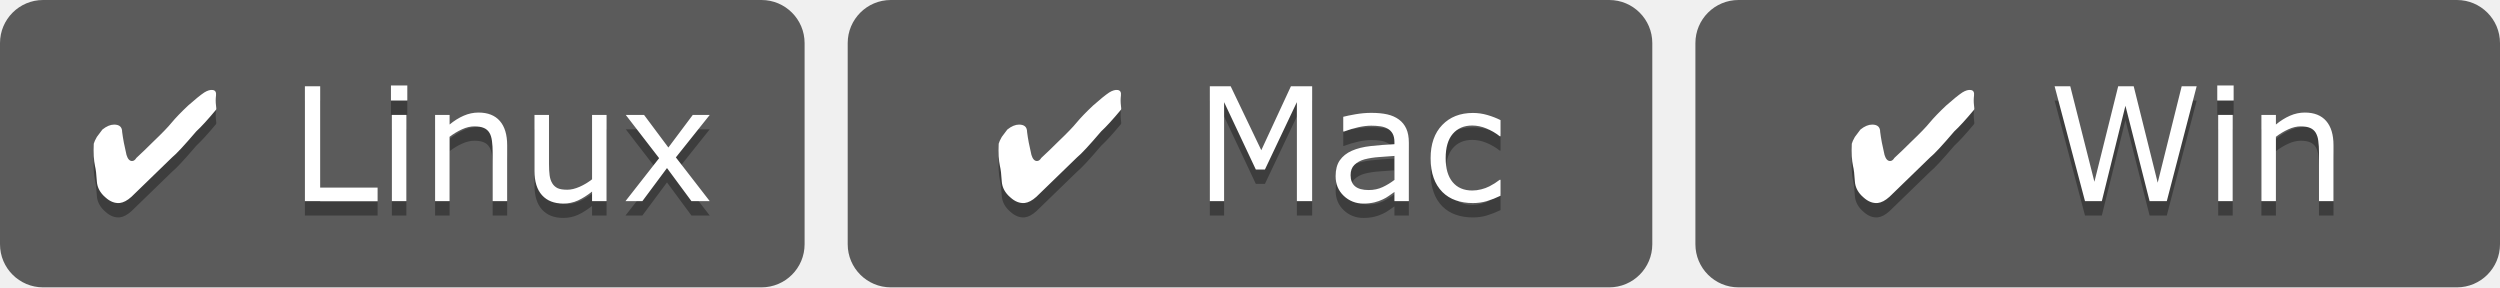
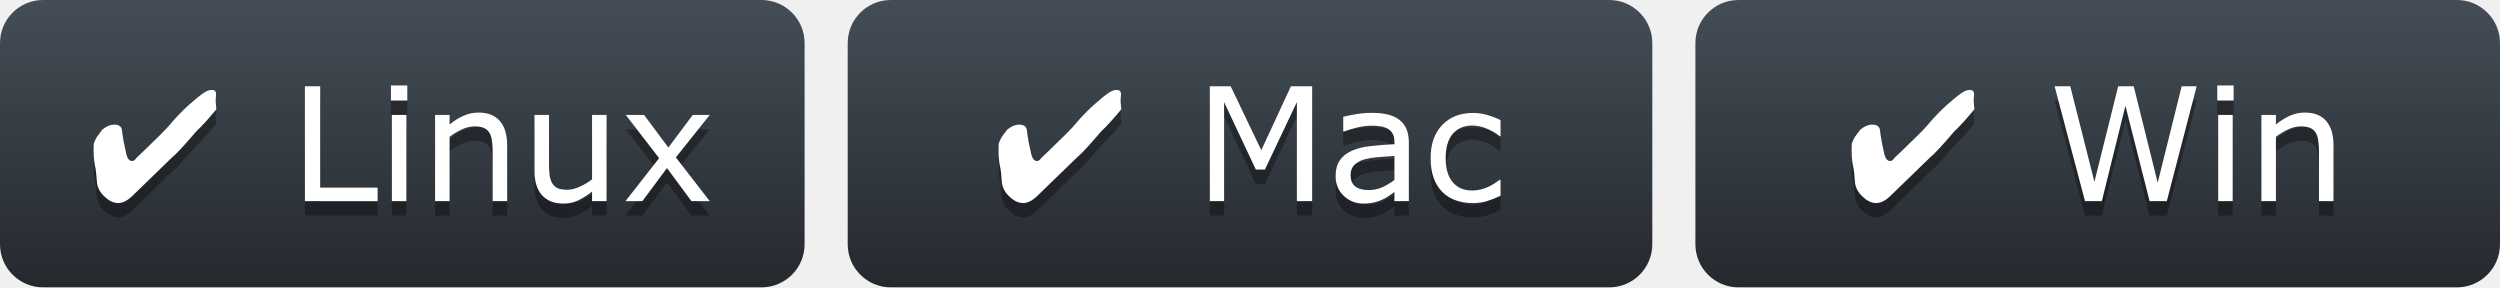
- <svg xmlns="http://www.w3.org/2000/svg" width="174" height="20" version="1.1" xml:space="preserve" fill-rule="evenodd" clip-rule="evenodd" stroke-linejoin="round" stroke-miterlimit="1.414">
-   <path d="M174 3c0-1.656-1.344-3-3-3h-50c-1.656 0-3 1.344-3 3v14c0 1.656 1.344 3 3 3h50c1.656 0 3-1.344 3-3V3z" fill="#5B5B5B" />
-   <g fill-opacity=".329" fill-rule="nonzero">
-     <path d="M128.885 11.004c.028-.115.1-.272.214-.473.144-.2.273-.372.387-.515.287-.23.559-.344.816-.344.373 0 .559.172.559.515.057.459.158.989.301 1.59.086.287.215.43.387.43.114 0 .214-.072.3-.215.373-.344.759-.716 1.161-1.117.63-.602 1.059-1.046 1.289-1.332.286-.344.673-.745 1.16-1.203.487-.43.859-.731 1.117-.903.229-.143.43-.2.601-.171.172.028.244.157.215.386-.028.23-.028.459 0 .688.029.172.029.272 0 .301-.573.687-1.031 1.188-1.375 1.504-.83.973-1.389 1.575-1.675 1.804a827.61 827.61 0 0 1-2.836 2.75c-.287.258-.559.401-.817.43-.344.029-.673-.1-.988-.387-.372-.315-.573-.687-.602-1.117-.028-.487-.071-.845-.129-1.074-.085-.401-.114-.917-.085-1.547zM152.888 7.002L150.809 15h-1.197l-1.682-6.639L146.287 15h-1.171L143 7.002h1.09l1.681 6.65 1.655-6.65h1.079l1.671 6.714 1.67-6.714h1.042zM155.461 7.996h-1.139V6.949h1.139v1.047zM155.396 15h-1.01V9h1.01v6zM162.411 15h-1.01v-3.416a5.92 5.92 0 0 0-.048-.776 1.43 1.43 0 0 0-.177-.567.82.82 0 0 0-.387-.335c-.168-.074-.387-.111-.655-.111-.276 0-.564.068-.865.205a4.371 4.371 0 0 0-.865.521V15h-1.01V9h1.01v.667c.315-.262.641-.466.978-.613.336-.147.682-.22 1.036-.22.648 0 1.142.195 1.483.585.34.391.51.953.51 1.687V15z" />
-   </g>
-   <g fill="#fff" fill-rule="nonzero">
-     <path d="M128.885 10.004c.028-.115.1-.272.214-.473.144-.2.273-.372.387-.515.287-.23.559-.344.816-.344.373 0 .559.172.559.515.057.459.158.989.301 1.59.086.287.215.43.387.43.114 0 .214-.072.3-.215.373-.344.759-.716 1.161-1.117.63-.602 1.059-1.046 1.289-1.332.286-.344.673-.745 1.16-1.203.487-.43.859-.731 1.117-.903.229-.143.43-.2.601-.171.172.028.244.157.215.386-.028.23-.028.459 0 .688.029.172.029.272 0 .301-.573.687-1.031 1.188-1.375 1.504-.83.973-1.389 1.575-1.675 1.804a827.61 827.61 0 0 1-2.836 2.75c-.287.258-.559.401-.817.43-.344.029-.673-.1-.988-.387-.372-.315-.573-.687-.602-1.117-.028-.487-.071-.845-.129-1.074-.085-.401-.114-.917-.085-1.547zM152.888 6.002L150.809 14h-1.197l-1.682-6.639L146.287 14h-1.171L143 6.002h1.09l1.681 6.65 1.655-6.65h1.079l1.671 6.714 1.67-6.714h1.042zM155.461 6.996h-1.139V5.949h1.139v1.047zM155.396 14h-1.01V8h1.01v6zM162.411 14h-1.01v-3.416a5.92 5.92 0 0 0-.048-.776 1.43 1.43 0 0 0-.177-.567.82.82 0 0 0-.387-.335c-.168-.074-.387-.111-.655-.111-.276 0-.564.068-.865.205a4.371 4.371 0 0 0-.865.521V14h-1.01V8h1.01v.667c.315-.262.641-.466.978-.613.336-.147.682-.22 1.036-.22.648 0 1.142.195 1.483.585.34.391.51.953.51 1.687V14z" />
+ <svg xmlns="http://www.w3.org/2000/svg" width="174px" height="20px" version="1.1" xml:space="preserve" style="fill-rule:evenodd;clip-rule:evenodd;stroke-linejoin:round;stroke-miterlimit:2;">
+   <g>
+     <path d="M174,3C174,1.344 172.656,0 171,0L121,0C119.344,0 118,1.344 118,3L118,17C118,18.656 119.344,20 121,20L171,20C172.656,20 174,18.656 174,17L174,3Z" style="fill:url(#_Linear1);" />
+     <path d="M128.885,11.004C128.913,10.889 128.985,10.732 129.099,10.531C129.243,10.331 129.372,10.159 129.486,10.016C129.773,9.786 130.045,9.672 130.302,9.672C130.675,9.672 130.861,9.844 130.861,10.187C130.918,10.646 131.019,11.176 131.162,11.777C131.248,12.064 131.377,12.207 131.549,12.207C131.663,12.207 131.763,12.135 131.849,11.992C132.222,11.648 132.608,11.276 133.01,10.875C133.64,10.273 134.069,9.829 134.299,9.543C134.585,9.199 134.972,8.798 135.459,8.34C135.946,7.91 136.318,7.609 136.576,7.437C136.805,7.294 137.006,7.237 137.177,7.266C137.349,7.294 137.421,7.423 137.392,7.652C137.364,7.882 137.364,8.111 137.392,8.34C137.421,8.512 137.421,8.612 137.392,8.641C136.819,9.328 136.361,9.829 136.017,10.145C135.187,11.118 134.628,11.72 134.342,11.949C133.399,12.868 132.454,13.785 131.506,14.699C131.219,14.957 130.947,15.1 130.689,15.129C130.345,15.158 130.016,15.029 129.701,14.742C129.329,14.427 129.128,14.055 129.099,13.625C129.071,13.138 129.028,12.78 128.97,12.551C128.885,12.15 128.856,11.634 128.885,11.004ZM152.888,7.002L150.809,15L149.612,15L147.93,8.361L146.287,15L145.116,15L143,7.002L144.09,7.002L145.771,13.652L147.426,7.002L148.505,7.002L150.176,13.716L151.846,7.002L152.888,7.002ZM155.461,7.996L154.322,7.996L154.322,6.949L155.461,6.949L155.461,7.996ZM155.396,15L154.386,15L154.386,9L155.396,9L155.396,15ZM162.411,15L161.401,15L161.401,11.584C161.402,11.325 161.386,11.065 161.353,10.808C161.334,10.609 161.274,10.416 161.176,10.241C161.086,10.091 160.95,9.974 160.789,9.906C160.621,9.832 160.402,9.795 160.134,9.795C159.858,9.795 159.57,9.863 159.269,10C158.962,10.14 158.671,10.314 158.404,10.521L158.404,15L157.394,15L157.394,9L158.404,9L158.404,9.667C158.719,9.405 159.045,9.201 159.382,9.054C159.718,8.907 160.064,8.834 160.418,8.834C161.066,8.834 161.56,9.029 161.901,9.419C162.241,9.81 162.411,10.372 162.411,11.106L162.411,15Z" style="fill-opacity:0.33;fill-rule:nonzero;" />
+     <path d="M128.885,10.004C128.913,9.889 128.985,9.732 129.099,9.531C129.243,9.331 129.372,9.159 129.486,9.016C129.773,8.786 130.045,8.672 130.302,8.672C130.675,8.672 130.861,8.844 130.861,9.187C130.918,9.646 131.019,10.176 131.162,10.777C131.248,11.064 131.377,11.207 131.549,11.207C131.663,11.207 131.763,11.135 131.849,10.992C132.222,10.648 132.608,10.276 133.01,9.875C133.64,9.273 134.069,8.829 134.299,8.543C134.585,8.199 134.972,7.798 135.459,7.34C135.946,6.91 136.318,6.609 136.576,6.437C136.805,6.294 137.006,6.237 137.177,6.266C137.349,6.294 137.421,6.423 137.392,6.652C137.364,6.882 137.364,7.111 137.392,7.34C137.421,7.512 137.421,7.612 137.392,7.641C136.819,8.328 136.361,8.829 136.017,9.145C135.187,10.118 134.628,10.72 134.342,10.949C133.399,11.868 132.454,12.785 131.506,13.699C131.219,13.957 130.947,14.1 130.689,14.129C130.345,14.158 130.016,14.029 129.701,13.742C129.329,13.427 129.128,13.055 129.099,12.625C129.071,12.138 129.028,11.78 128.97,11.551C128.885,11.15 128.856,10.634 128.885,10.004ZM152.888,6.002L150.809,14L149.612,14L147.93,7.361L146.287,14L145.116,14L143,6.002L144.09,6.002L145.771,12.652L147.426,6.002L148.505,6.002L150.176,12.716L151.846,6.002L152.888,6.002ZM155.461,6.996L154.322,6.996L154.322,5.949L155.461,5.949L155.461,6.996ZM155.396,14L154.386,14L154.386,8L155.396,8L155.396,14ZM162.411,14L161.401,14L161.401,10.584C161.402,10.325 161.386,10.065 161.353,9.808C161.334,9.609 161.274,9.416 161.176,9.241C161.086,9.091 160.95,8.974 160.789,8.906C160.621,8.832 160.402,8.795 160.134,8.795C159.858,8.795 159.57,8.863 159.269,9C158.962,9.14 158.671,9.314 158.404,9.521L158.404,14L157.394,14L157.394,8L158.404,8L158.404,8.667C158.719,8.405 159.045,8.201 159.382,8.054C159.718,7.907 160.064,7.834 160.418,7.834C161.066,7.834 161.56,8.029 161.901,8.419C162.241,8.81 162.411,9.372 162.411,10.106L162.411,14Z" style="fill:white;fill-rule:nonzero;" />
  </g>
  <g>
-     <path d="M115 3c0-1.656-1.344-3-3-3H62c-1.656 0-3 1.344-3 3v14c0 1.656 1.344 3 3 3h50c1.656 0 3-1.344 3-3V3z" fill="#5B5B5B" />
-     <g fill-opacity=".329" fill-rule="nonzero">
-       <path d="M69.509 11.004c.028-.115.1-.272.214-.473.144-.2.273-.372.387-.515.287-.23.559-.344.817-.344.372 0 .558.172.558.515.057.459.158.989.301 1.59.086.287.215.43.387.43.114 0 .214-.072.3-.215.373-.344.76-.716 1.161-1.117.63-.602 1.059-1.046 1.289-1.332.286-.344.673-.745 1.16-1.203.487-.43.859-.731 1.117-.903.229-.143.43-.2.602-.171.171.028.243.157.214.386-.028.23-.028.459 0 .688.029.172.029.272 0 .301-.573.687-1.031 1.188-1.375 1.504-.83.973-1.389 1.575-1.675 1.804a827.61 827.61 0 0 1-2.836 2.75c-.287.258-.559.401-.817.43-.344.029-.673-.1-.988-.387-.372-.315-.573-.687-.602-1.117-.028-.487-.071-.845-.129-1.074-.085-.401-.114-.917-.085-1.547zM91.326 15h-1.064V8.109l-2.223 4.689h-.634l-2.207-4.689V15h-.994V7.002h1.45l2.132 4.453 2.063-4.453h1.477V15zM98.056 15h-1.004v-.639c-.09.061-.211.146-.363.255-.152.109-.3.196-.443.26a2.93 2.93 0 0 1-.58.207 3.121 3.121 0 0 1-.768.084 1.92 1.92 0 0 1-1.375-.538c-.376-.358-.564-.814-.564-1.369 0-.455.097-.823.292-1.104.196-.281.474-.502.836-.663.365-.161.804-.271 1.316-.328.512-.057 1.061-.1 1.649-.129v-.156c0-.229-.041-.419-.121-.569a.876.876 0 0 0-.347-.354 1.426 1.426 0 0 0-.515-.167 4.397 4.397 0 0 0-.629-.043c-.265 0-.56.035-.886.105a6.99 6.99 0 0 0-1.01.303h-.054V9.129c.197-.053.482-.112.854-.177.373-.064.74-.097 1.102-.097.422 0 .79.035 1.103.105.314.07.585.189.814.357.226.165.397.378.516.64.118.261.177.585.177.972V15zm-1.004-1.477v-1.67c-.308.017-.671.044-1.088.08a5.64 5.64 0 0 0-.991.156c-.29.082-.525.21-.704.384-.179.174-.268.413-.268.717 0 .344.104.602.311.776.208.174.525.261.951.261.354 0 .678-.069.972-.207a4.41 4.41 0 0 0 .817-.497zM104.437 14.624a6.586 6.586 0 0 1-.959.376c-.303.09-.624.134-.964.134-.433 0-.831-.063-1.192-.19a2.448 2.448 0 0 1-.93-.578 2.606 2.606 0 0 1-.607-.977c-.143-.394-.214-.854-.214-1.381 0-.981.269-1.751.808-2.309.539-.559 1.25-.838 2.135-.838.344 0 .681.048 1.012.145.332.097.635.215.911.354v1.123h-.054a3.851 3.851 0 0 0-.953-.553 2.613 2.613 0 0 0-.959-.194c-.573 0-1.025.193-1.356.578-.331.385-.497.95-.497 1.694 0 .724.162 1.28.486 1.668.324.389.78.583 1.367.583.204 0 .412-.027.623-.081a2.68 2.68 0 0 0 .569-.209 4.538 4.538 0 0 0 .72-.457h.054v1.112z" />
+     <path d="M115,3C115,1.344 113.656,0 112,0L62,0C60.344,0 59,1.344 59,3L59,17C59,18.656 60.344,20 62,20L112,20C113.656,20 115,18.656 115,17L115,3Z" style="fill:url(#_Linear2);" />
+     <g>
+       <path d="M69.509,11.004C69.537,10.889 69.609,10.732 69.723,10.531C69.867,10.331 69.996,10.159 70.11,10.016C70.397,9.786 70.669,9.672 70.927,9.672C71.299,9.672 71.485,9.844 71.485,10.187C71.542,10.646 71.643,11.176 71.786,11.777C71.872,12.064 72.001,12.207 72.173,12.207C72.287,12.207 72.387,12.135 72.473,11.992C72.846,11.648 73.233,11.276 73.634,10.875C74.264,10.273 74.693,9.829 74.923,9.543C75.209,9.199 75.596,8.798 76.083,8.34C76.57,7.91 76.942,7.609 77.2,7.437C77.429,7.294 77.63,7.237 77.802,7.266C77.973,7.294 78.045,7.423 78.016,7.652C77.988,7.882 77.988,8.111 78.016,8.34C78.045,8.512 78.045,8.612 78.016,8.641C77.443,9.328 76.985,9.829 76.641,10.145C75.811,11.118 75.252,11.72 74.966,11.949C74.023,12.868 73.078,13.785 72.13,14.699C71.843,14.957 71.571,15.1 71.313,15.129C70.969,15.158 70.64,15.029 70.325,14.742C69.953,14.427 69.752,14.055 69.723,13.625C69.695,13.138 69.652,12.78 69.594,12.551C69.509,12.15 69.48,11.634 69.509,11.004ZM91.326,15L90.262,15L90.262,8.109L88.039,12.798L87.405,12.798L85.198,8.109L85.198,15L84.204,15L84.204,7.002L85.654,7.002L87.786,11.455L89.849,7.002L91.326,7.002L91.326,15ZM98.056,15L97.052,15L97.052,14.361C96.962,14.422 96.841,14.507 96.689,14.616C96.537,14.725 96.389,14.812 96.246,14.876C96.06,14.965 95.866,15.035 95.666,15.083C95.414,15.143 95.156,15.171 94.898,15.167C94.386,15.178 93.891,14.984 93.523,14.629C93.147,14.271 92.959,13.815 92.959,13.26C92.959,12.805 93.056,12.437 93.251,12.156C93.447,11.875 93.725,11.654 94.087,11.493C94.452,11.332 94.891,11.222 95.403,11.165C95.915,11.108 96.464,11.065 97.052,11.036L97.052,10.88C97.052,10.651 97.011,10.461 96.931,10.311C96.852,10.162 96.731,10.039 96.584,9.957C96.425,9.869 96.25,9.812 96.069,9.79C95.861,9.761 95.65,9.746 95.44,9.747C95.175,9.747 94.88,9.782 94.554,9.852C94.21,9.927 93.873,10.029 93.544,10.155L93.49,10.155L93.49,9.129C93.687,9.076 93.972,9.017 94.344,8.952C94.717,8.888 95.084,8.855 95.446,8.855C95.868,8.855 96.236,8.89 96.549,8.96C96.863,9.03 97.134,9.149 97.363,9.317C97.589,9.482 97.76,9.695 97.879,9.957C97.997,10.218 98.056,10.542 98.056,10.929L98.056,15ZM97.052,13.523L97.052,11.853C96.744,11.87 96.381,11.897 95.964,11.933C95.63,11.955 95.298,12.008 94.973,12.089C94.683,12.171 94.448,12.299 94.269,12.473C94.09,12.647 94.001,12.886 94.001,13.19C94.001,13.534 94.105,13.792 94.312,13.966C94.52,14.14 94.837,14.227 95.263,14.227C95.617,14.227 95.941,14.158 96.235,14.02C96.525,13.884 96.798,13.718 97.052,13.523ZM104.437,14.624C104.128,14.774 103.807,14.9 103.478,15C103.175,15.09 102.854,15.134 102.514,15.134C102.081,15.134 101.683,15.071 101.322,14.944C100.972,14.824 100.654,14.626 100.392,14.366C100.119,14.09 99.912,13.756 99.785,13.389C99.642,12.995 99.571,12.535 99.571,12.008C99.571,11.027 99.84,10.257 100.379,9.699C100.918,9.14 101.629,8.861 102.514,8.861C102.858,8.861 103.195,8.909 103.526,9.006C103.858,9.103 104.161,9.221 104.437,9.36L104.437,10.483L104.383,10.483C104.093,10.254 103.773,10.068 103.43,9.93C103.125,9.806 102.8,9.74 102.471,9.736C101.898,9.736 101.446,9.929 101.115,10.314C100.784,10.699 100.618,11.264 100.618,12.008C100.618,12.732 100.78,13.288 101.104,13.676C101.428,14.065 101.884,14.259 102.471,14.259C102.675,14.259 102.883,14.232 103.094,14.178C103.291,14.13 103.482,14.06 103.663,13.969C103.917,13.84 104.158,13.687 104.383,13.512L104.437,13.512L104.437,14.624Z" style="fill-opacity:0.33;fill-rule:nonzero;" />
    </g>
-     <g fill="#fff" fill-rule="nonzero">
-       <path d="M69.509 10.004c.028-.115.1-.272.214-.473.144-.2.273-.372.387-.515.287-.23.559-.344.817-.344.372 0 .558.172.558.515.057.459.158.989.301 1.59.086.287.215.43.387.43.114 0 .214-.072.3-.215.373-.344.76-.716 1.161-1.117.63-.602 1.059-1.046 1.289-1.332.286-.344.673-.745 1.16-1.203.487-.43.859-.731 1.117-.903.229-.143.43-.2.602-.171.171.028.243.157.214.386-.028.23-.028.459 0 .688.029.172.029.272 0 .301-.573.687-1.031 1.188-1.375 1.504-.83.973-1.389 1.575-1.675 1.804a827.61 827.61 0 0 1-2.836 2.75c-.287.258-.559.401-.817.43-.344.029-.673-.1-.988-.387-.372-.315-.573-.687-.602-1.117-.028-.487-.071-.845-.129-1.074-.085-.401-.114-.917-.085-1.547zM91.326 14h-1.064V7.109l-2.223 4.689h-.634l-2.207-4.689V14h-.994V6.002h1.45l2.132 4.453 2.063-4.453h1.477V14zM98.056 14h-1.004v-.639c-.09.061-.211.146-.363.255-.152.109-.3.196-.443.26a2.93 2.93 0 0 1-.58.207 3.121 3.121 0 0 1-.768.084 1.92 1.92 0 0 1-1.375-.538c-.376-.358-.564-.814-.564-1.369 0-.455.097-.823.292-1.104.196-.281.474-.502.836-.663.365-.161.804-.271 1.316-.328.512-.057 1.061-.1 1.649-.129V9.88c0-.229-.041-.419-.121-.569a.876.876 0 0 0-.347-.354 1.426 1.426 0 0 0-.515-.167 4.397 4.397 0 0 0-.629-.043c-.265 0-.56.035-.886.105a6.99 6.99 0 0 0-1.01.303h-.054V8.129c.197-.053.482-.112.854-.177.373-.064.74-.097 1.102-.097.422 0 .79.035 1.103.105.314.07.585.189.814.357.226.165.397.378.516.64.118.261.177.585.177.972V14zm-1.004-1.477v-1.67c-.308.017-.671.044-1.088.08a5.64 5.64 0 0 0-.991.156c-.29.082-.525.21-.704.384-.179.174-.268.413-.268.717 0 .344.104.602.311.776.208.174.525.261.951.261.354 0 .678-.069.972-.207a4.41 4.41 0 0 0 .817-.497zM104.437 13.624a6.586 6.586 0 0 1-.959.376c-.303.09-.624.134-.964.134-.433 0-.831-.063-1.192-.19a2.448 2.448 0 0 1-.93-.578 2.606 2.606 0 0 1-.607-.977c-.143-.394-.214-.854-.214-1.381 0-.981.269-1.751.808-2.309.539-.559 1.25-.838 2.135-.838.344 0 .681.048 1.012.145.332.097.635.215.911.354v1.123h-.054a3.851 3.851 0 0 0-.953-.553 2.613 2.613 0 0 0-.959-.194c-.573 0-1.025.193-1.356.578-.331.385-.497.95-.497 1.694 0 .724.162 1.28.486 1.668.324.389.78.583 1.367.583.204 0 .412-.027.623-.081a2.68 2.68 0 0 0 .569-.209 4.538 4.538 0 0 0 .72-.457h.054v1.112z" />
+     <g>
+       <path d="M69.509,10.004C69.537,9.889 69.609,9.732 69.723,9.531C69.867,9.331 69.996,9.159 70.11,9.016C70.397,8.786 70.669,8.672 70.927,8.672C71.299,8.672 71.485,8.844 71.485,9.187C71.542,9.646 71.643,10.176 71.786,10.777C71.872,11.064 72.001,11.207 72.173,11.207C72.287,11.207 72.387,11.135 72.473,10.992C72.846,10.648 73.233,10.276 73.634,9.875C74.264,9.273 74.693,8.829 74.923,8.543C75.209,8.199 75.596,7.798 76.083,7.34C76.57,6.91 76.942,6.609 77.2,6.437C77.429,6.294 77.63,6.237 77.802,6.266C77.973,6.294 78.045,6.423 78.016,6.652C77.988,6.882 77.988,7.111 78.016,7.34C78.045,7.512 78.045,7.612 78.016,7.641C77.443,8.328 76.985,8.829 76.641,9.145C75.811,10.118 75.252,10.72 74.966,10.949C74.023,11.868 73.078,12.785 72.13,13.699C71.843,13.957 71.571,14.1 71.313,14.129C70.969,14.158 70.64,14.029 70.325,13.742C69.953,13.427 69.752,13.055 69.723,12.625C69.695,12.138 69.652,11.78 69.594,11.551C69.509,11.15 69.48,10.634 69.509,10.004ZM91.326,14L90.262,14L90.262,7.109L88.039,11.798L87.405,11.798L85.198,7.109L85.198,14L84.204,14L84.204,6.002L85.654,6.002L87.786,10.455L89.849,6.002L91.326,6.002L91.326,14ZM98.056,14L97.052,14L97.052,13.361C96.962,13.422 96.841,13.507 96.689,13.616C96.537,13.725 96.389,13.812 96.246,13.876C96.06,13.965 95.866,14.035 95.666,14.083C95.414,14.143 95.156,14.171 94.898,14.167C94.386,14.178 93.891,13.984 93.523,13.629C93.147,13.271 92.959,12.815 92.959,12.26C92.959,11.805 93.056,11.437 93.251,11.156C93.447,10.875 93.725,10.654 94.087,10.493C94.452,10.332 94.891,10.222 95.403,10.165C95.915,10.108 96.464,10.065 97.052,10.036L97.052,9.88C97.052,9.651 97.011,9.461 96.931,9.311C96.852,9.162 96.731,9.039 96.584,8.957C96.425,8.869 96.25,8.812 96.069,8.79C95.861,8.761 95.65,8.746 95.44,8.747C95.175,8.747 94.88,8.782 94.554,8.852C94.21,8.927 93.873,9.029 93.544,9.155L93.49,9.155L93.49,8.129C93.687,8.076 93.972,8.017 94.344,7.952C94.717,7.888 95.084,7.855 95.446,7.855C95.868,7.855 96.236,7.89 96.549,7.96C96.863,8.03 97.134,8.149 97.363,8.317C97.589,8.482 97.76,8.695 97.879,8.957C97.997,9.218 98.056,9.542 98.056,9.929L98.056,14ZM97.052,12.523L97.052,10.853C96.744,10.87 96.381,10.897 95.964,10.933C95.63,10.955 95.298,11.008 94.973,11.089C94.683,11.171 94.448,11.299 94.269,11.473C94.09,11.647 94.001,11.886 94.001,12.19C94.001,12.534 94.105,12.792 94.312,12.966C94.52,13.14 94.837,13.227 95.263,13.227C95.617,13.227 95.941,13.158 96.235,13.02C96.525,12.884 96.798,12.718 97.052,12.523ZM104.437,13.624C104.128,13.774 103.807,13.9 103.478,14C103.175,14.09 102.854,14.134 102.514,14.134C102.081,14.134 101.683,14.071 101.322,13.944C100.972,13.824 100.654,13.626 100.392,13.366C100.119,13.09 99.912,12.756 99.785,12.389C99.642,11.995 99.571,11.535 99.571,11.008C99.571,10.027 99.84,9.257 100.379,8.699C100.918,8.14 101.629,7.861 102.514,7.861C102.858,7.861 103.195,7.909 103.526,8.006C103.858,8.103 104.161,8.221 104.437,8.36L104.437,9.483L104.383,9.483C104.093,9.254 103.773,9.068 103.43,8.93C103.125,8.806 102.8,8.74 102.471,8.736C101.898,8.736 101.446,8.929 101.115,9.314C100.784,9.699 100.618,10.264 100.618,11.008C100.618,11.732 100.78,12.288 101.104,12.676C101.428,13.065 101.884,13.259 102.471,13.259C102.675,13.259 102.883,13.232 103.094,13.178C103.291,13.13 103.482,13.06 103.663,12.969C103.917,12.84 104.158,12.687 104.383,12.512L104.437,12.512L104.437,13.624Z" style="fill:white;fill-rule:nonzero;" />
    </g>
  </g>
  <g>
-     <path d="M56 3c0-1.656-1.344-3-3-3H3C1.344 0 0 1.344 0 3v14c0 1.656 1.344 3 3 3h50c1.656 0 3-1.344 3-3V3z" fill="#5B5B5B" />
-     <g fill-opacity=".329" fill-rule="nonzero">
-       <path d="M6.526 11.004c.029-.115.1-.272.215-.473.143-.2.272-.372.386-.515.287-.23.559-.344.817-.344.372 0 .558.172.558.515.058.459.158.989.301 1.59.086.287.215.43.387.43.115 0 .215-.072.301-.215.372-.344.759-.716 1.16-1.117.63-.602 1.06-1.046 1.289-1.332.286-.344.673-.745 1.16-1.203.487-.43.859-.731 1.117-.903.229-.143.43-.2.602-.171.172.028.243.157.215.386-.029.23-.029.459 0 .688.028.172.028.272 0 .301-.573.687-1.032 1.188-1.375 1.504-.831.973-1.39 1.575-1.676 1.804a827.61 827.61 0 0 1-2.836 2.75c-.286.258-.559.401-.816.43-.344.029-.674-.1-.989-.387-.372-.315-.573-.687-.601-1.117-.029-.487-.072-.845-.129-1.074-.086-.401-.115-.917-.086-1.547zM26.281 15h-5.06V7.002h1.064v7.053h3.996V15zM28.349 7.996H27.21V6.949h1.139v1.047zM28.284 15h-1.01V9h1.01v6zM35.299 15h-1.01v-3.416a5.92 5.92 0 0 0-.048-.776c-.033-.242-.092-.431-.178-.567a.813.813 0 0 0-.386-.335c-.169-.074-.387-.111-.656-.111-.275 0-.563.068-.864.205a4.371 4.371 0 0 0-.865.521V15h-1.01V9h1.01v.667c.315-.262.641-.466.978-.613.336-.147.682-.22 1.036-.22.648 0 1.142.195 1.483.585.34.391.51.953.51 1.687V15zM42.217 15h-1.01v-.666c-.34.269-.666.474-.978.618a2.44 2.44 0 0 1-1.031.215c-.63 0-1.121-.193-1.471-.578-.351-.385-.527-.95-.527-1.694V9h1.01v3.417c0 .304.014.564.043.781.029.217.089.402.183.556a.869.869 0 0 0 .376.344c.153.071.377.107.671.107.261 0 .547-.068.857-.204.309-.136.598-.31.867-.521V9h1.01v6zM49.398 15h-1.273l-1.703-2.304L44.709 15h-1.176l2.342-2.992L43.554 9h1.273l1.692 2.267L48.216 9h1.182l-2.358 2.955L49.398 15z" />
+     <path d="M56,3C56,1.344 54.656,0 53,0L3,0C1.344,0 0,1.344 0,3L0,17C0,18.656 1.344,20 3,20L53,20C54.656,20 56,18.656 56,17L56,3Z" style="fill:url(#_Linear3);" />
+     <g>
+       <path d="M6.526,11.004C6.555,10.889 6.626,10.732 6.741,10.531C6.884,10.331 7.013,10.159 7.127,10.016C7.414,9.786 7.686,9.672 7.944,9.672C8.316,9.672 8.502,9.844 8.502,10.187C8.56,10.646 8.66,11.176 8.803,11.777C8.889,12.064 9.018,12.207 9.19,12.207C9.305,12.207 9.405,12.135 9.491,11.992C9.863,11.648 10.25,11.276 10.651,10.875C11.281,10.273 11.711,9.829 11.94,9.543C12.226,9.199 12.613,8.798 13.1,8.34C13.587,7.91 13.959,7.609 14.217,7.437C14.446,7.294 14.647,7.237 14.819,7.266C14.991,7.294 15.062,7.423 15.034,7.652C15.005,7.882 15.005,8.111 15.034,8.34C15.062,8.512 15.062,8.612 15.034,8.641C14.461,9.328 14.002,9.829 13.659,10.145C12.828,11.118 12.269,11.72 11.983,11.949C11.04,12.868 10.095,13.785 9.147,14.699C8.861,14.957 8.588,15.1 8.331,15.129C7.987,15.158 7.657,15.029 7.342,14.742C6.97,14.427 6.769,14.055 6.741,13.625C6.712,13.138 6.669,12.78 6.612,12.551C6.526,12.15 6.497,11.634 6.526,11.004ZM26.281,15L21.221,15L21.221,7.002L22.285,7.002L22.285,14.055L26.281,14.055L26.281,15ZM28.349,7.996L27.21,7.996L27.21,6.949L28.349,6.949L28.349,7.996ZM28.284,15L27.274,15L27.274,9L28.284,9L28.284,15ZM35.299,15L34.289,15L34.289,11.584C34.29,11.325 34.274,11.065 34.241,10.808C34.208,10.566 34.149,10.377 34.063,10.241C33.974,10.091 33.838,9.973 33.677,9.906C33.508,9.832 33.29,9.795 33.021,9.795C32.746,9.795 32.458,9.863 32.157,10C31.85,10.14 31.559,10.314 31.292,10.521L31.292,15L30.282,15L30.282,9L31.292,9L31.292,9.667C31.607,9.405 31.933,9.201 32.27,9.054C32.606,8.907 32.952,8.834 33.306,8.834C33.954,8.834 34.448,9.029 34.789,9.419C35.129,9.81 35.299,10.372 35.299,11.106L35.299,15ZM42.217,15L41.207,15L41.207,14.334C40.867,14.603 40.541,14.808 40.229,14.952C39.905,15.098 39.553,15.171 39.198,15.167C38.568,15.167 38.077,14.974 37.727,14.589C37.376,14.204 37.2,13.639 37.2,12.895L37.2,9L38.21,9L38.21,12.417C38.21,12.721 38.224,12.981 38.253,13.198C38.282,13.415 38.342,13.6 38.436,13.754C38.524,13.904 38.655,14.023 38.812,14.098C38.965,14.169 39.189,14.205 39.483,14.205C39.744,14.205 40.03,14.137 40.34,14.001C40.649,13.865 40.938,13.691 41.207,13.48L41.207,9L42.217,9L42.217,15ZM49.398,15L48.125,15L46.422,12.696L44.709,15L43.533,15L45.875,12.008L43.554,9L44.827,9L46.519,11.267L48.216,9L49.398,9L47.04,11.955L49.398,15Z" style="fill-opacity:0.33;fill-rule:nonzero;" />
    </g>
-     <g fill="#fff" fill-rule="nonzero">
-       <path d="M6.526 10.004c.029-.115.1-.272.215-.473.143-.2.272-.372.386-.515.287-.23.559-.344.817-.344.372 0 .558.172.558.515.058.459.158.989.301 1.59.086.287.215.43.387.43.115 0 .215-.072.301-.215.372-.344.759-.716 1.16-1.117.63-.602 1.06-1.046 1.289-1.332.286-.344.673-.745 1.16-1.203.487-.43.859-.731 1.117-.903.229-.143.43-.2.602-.171.172.028.243.157.215.386-.029.23-.029.459 0 .688.028.172.028.272 0 .301-.573.687-1.032 1.188-1.375 1.504-.831.973-1.39 1.575-1.676 1.804a827.61 827.61 0 0 1-2.836 2.75c-.286.258-.559.401-.816.43-.344.029-.674-.1-.989-.387-.372-.315-.573-.687-.601-1.117-.029-.487-.072-.845-.129-1.074-.086-.401-.115-.917-.086-1.547zM26.281 14h-5.06V6.002h1.064v7.053h3.996V14zM28.349 6.996H27.21V5.949h1.139v1.047zM28.284 14h-1.01V8h1.01v6zM35.299 14h-1.01v-3.416a5.92 5.92 0 0 0-.048-.776c-.033-.242-.092-.431-.178-.567a.813.813 0 0 0-.386-.335c-.169-.074-.387-.111-.656-.111-.275 0-.563.068-.864.205a4.371 4.371 0 0 0-.865.521V14h-1.01V8h1.01v.667c.315-.262.641-.466.978-.613.336-.147.682-.22 1.036-.22.648 0 1.142.195 1.483.585.34.391.51.953.51 1.687V14zM42.217 14h-1.01v-.666c-.34.269-.666.474-.978.618a2.44 2.44 0 0 1-1.031.215c-.63 0-1.121-.193-1.471-.578-.351-.385-.527-.95-.527-1.694V8h1.01v3.417c0 .304.014.564.043.781.029.217.089.402.183.556a.869.869 0 0 0 .376.344c.153.071.377.107.671.107.261 0 .547-.068.857-.204.309-.136.598-.31.867-.521V8h1.01v6zM49.398 14h-1.273l-1.703-2.304L44.709 14h-1.176l2.342-2.992L43.554 8h1.273l1.692 2.267L48.216 8h1.182l-2.358 2.955L49.398 14z" />
+     <g>
+       <path d="M6.526,10.004C6.555,9.889 6.626,9.732 6.741,9.531C6.884,9.331 7.013,9.159 7.127,9.016C7.414,8.786 7.686,8.672 7.944,8.672C8.316,8.672 8.502,8.844 8.502,9.187C8.56,9.646 8.66,10.176 8.803,10.777C8.889,11.064 9.018,11.207 9.19,11.207C9.305,11.207 9.405,11.135 9.491,10.992C9.863,10.648 10.25,10.276 10.651,9.875C11.281,9.273 11.711,8.829 11.94,8.543C12.226,8.199 12.613,7.798 13.1,7.34C13.587,6.91 13.959,6.609 14.217,6.437C14.446,6.294 14.647,6.237 14.819,6.266C14.991,6.294 15.062,6.423 15.034,6.652C15.005,6.882 15.005,7.111 15.034,7.34C15.062,7.512 15.062,7.612 15.034,7.641C14.461,8.328 14.002,8.829 13.659,9.145C12.828,10.118 12.269,10.72 11.983,10.949C11.04,11.868 10.095,12.785 9.147,13.699C8.861,13.957 8.588,14.1 8.331,14.129C7.987,14.158 7.657,14.029 7.342,13.742C6.97,13.427 6.769,13.055 6.741,12.625C6.712,12.138 6.669,11.78 6.612,11.551C6.526,11.15 6.497,10.634 6.526,10.004ZM26.281,14L21.221,14L21.221,6.002L22.285,6.002L22.285,13.055L26.281,13.055L26.281,14ZM28.349,6.996L27.21,6.996L27.21,5.949L28.349,5.949L28.349,6.996ZM28.284,14L27.274,14L27.274,8L28.284,8L28.284,14ZM35.299,14L34.289,14L34.289,10.584C34.29,10.325 34.274,10.065 34.241,9.808C34.208,9.566 34.149,9.377 34.063,9.241C33.974,9.091 33.838,8.973 33.677,8.906C33.508,8.832 33.29,8.795 33.021,8.795C32.746,8.795 32.458,8.863 32.157,9C31.85,9.14 31.559,9.314 31.292,9.521L31.292,14L30.282,14L30.282,8L31.292,8L31.292,8.667C31.607,8.405 31.933,8.201 32.27,8.054C32.606,7.907 32.952,7.834 33.306,7.834C33.954,7.834 34.448,8.029 34.789,8.419C35.129,8.81 35.299,9.372 35.299,10.106L35.299,14ZM42.217,14L41.207,14L41.207,13.334C40.867,13.603 40.541,13.808 40.229,13.952C39.905,14.098 39.553,14.171 39.198,14.167C38.568,14.167 38.077,13.974 37.727,13.589C37.376,13.204 37.2,12.639 37.2,11.895L37.2,8L38.21,8L38.21,11.417C38.21,11.721 38.224,11.981 38.253,12.198C38.282,12.415 38.342,12.6 38.436,12.754C38.524,12.904 38.655,13.023 38.812,13.098C38.965,13.169 39.189,13.205 39.483,13.205C39.744,13.205 40.03,13.137 40.34,13.001C40.649,12.865 40.938,12.691 41.207,12.48L41.207,8L42.217,8L42.217,14ZM49.398,14L48.125,14L46.422,11.696L44.709,14L43.533,14L45.875,11.008L43.554,8L44.827,8L46.519,10.267L48.216,8L49.398,8L47.04,10.955L49.398,14Z" style="fill:white;fill-rule:nonzero;" />
    </g>
  </g>
+   <defs>
+     <linearGradient id="_Linear1" x1="0" y1="0" x2="1" y2="0" gradientUnits="userSpaceOnUse" gradientTransform="matrix(1.12427e-15,20,-18.3607,1.22465e-15,146,0)">
+       <stop offset="0" style="stop-color:rgb(68,77,86);stop-opacity:1" />
+       <stop offset="1" style="stop-color:rgb(36,41,46);stop-opacity:1" />
+     </linearGradient>
+     <linearGradient id="_Linear2" x1="0" y1="0" x2="1" y2="0" gradientUnits="userSpaceOnUse" gradientTransform="matrix(1.12427e-15,20,-18.3607,1.22465e-15,87,0)">
+       <stop offset="0" style="stop-color:rgb(68,77,86);stop-opacity:1" />
+       <stop offset="1" style="stop-color:rgb(36,41,46);stop-opacity:1" />
+     </linearGradient>
+     <linearGradient id="_Linear3" x1="0" y1="0" x2="1" y2="0" gradientUnits="userSpaceOnUse" gradientTransform="matrix(1.12427e-15,20,-18.3607,1.22465e-15,28,0)">
+       <stop offset="0" style="stop-color:rgb(68,77,86);stop-opacity:1" />
+       <stop offset="1" style="stop-color:rgb(36,41,46);stop-opacity:1" />
+     </linearGradient>
+   </defs>
</svg>
